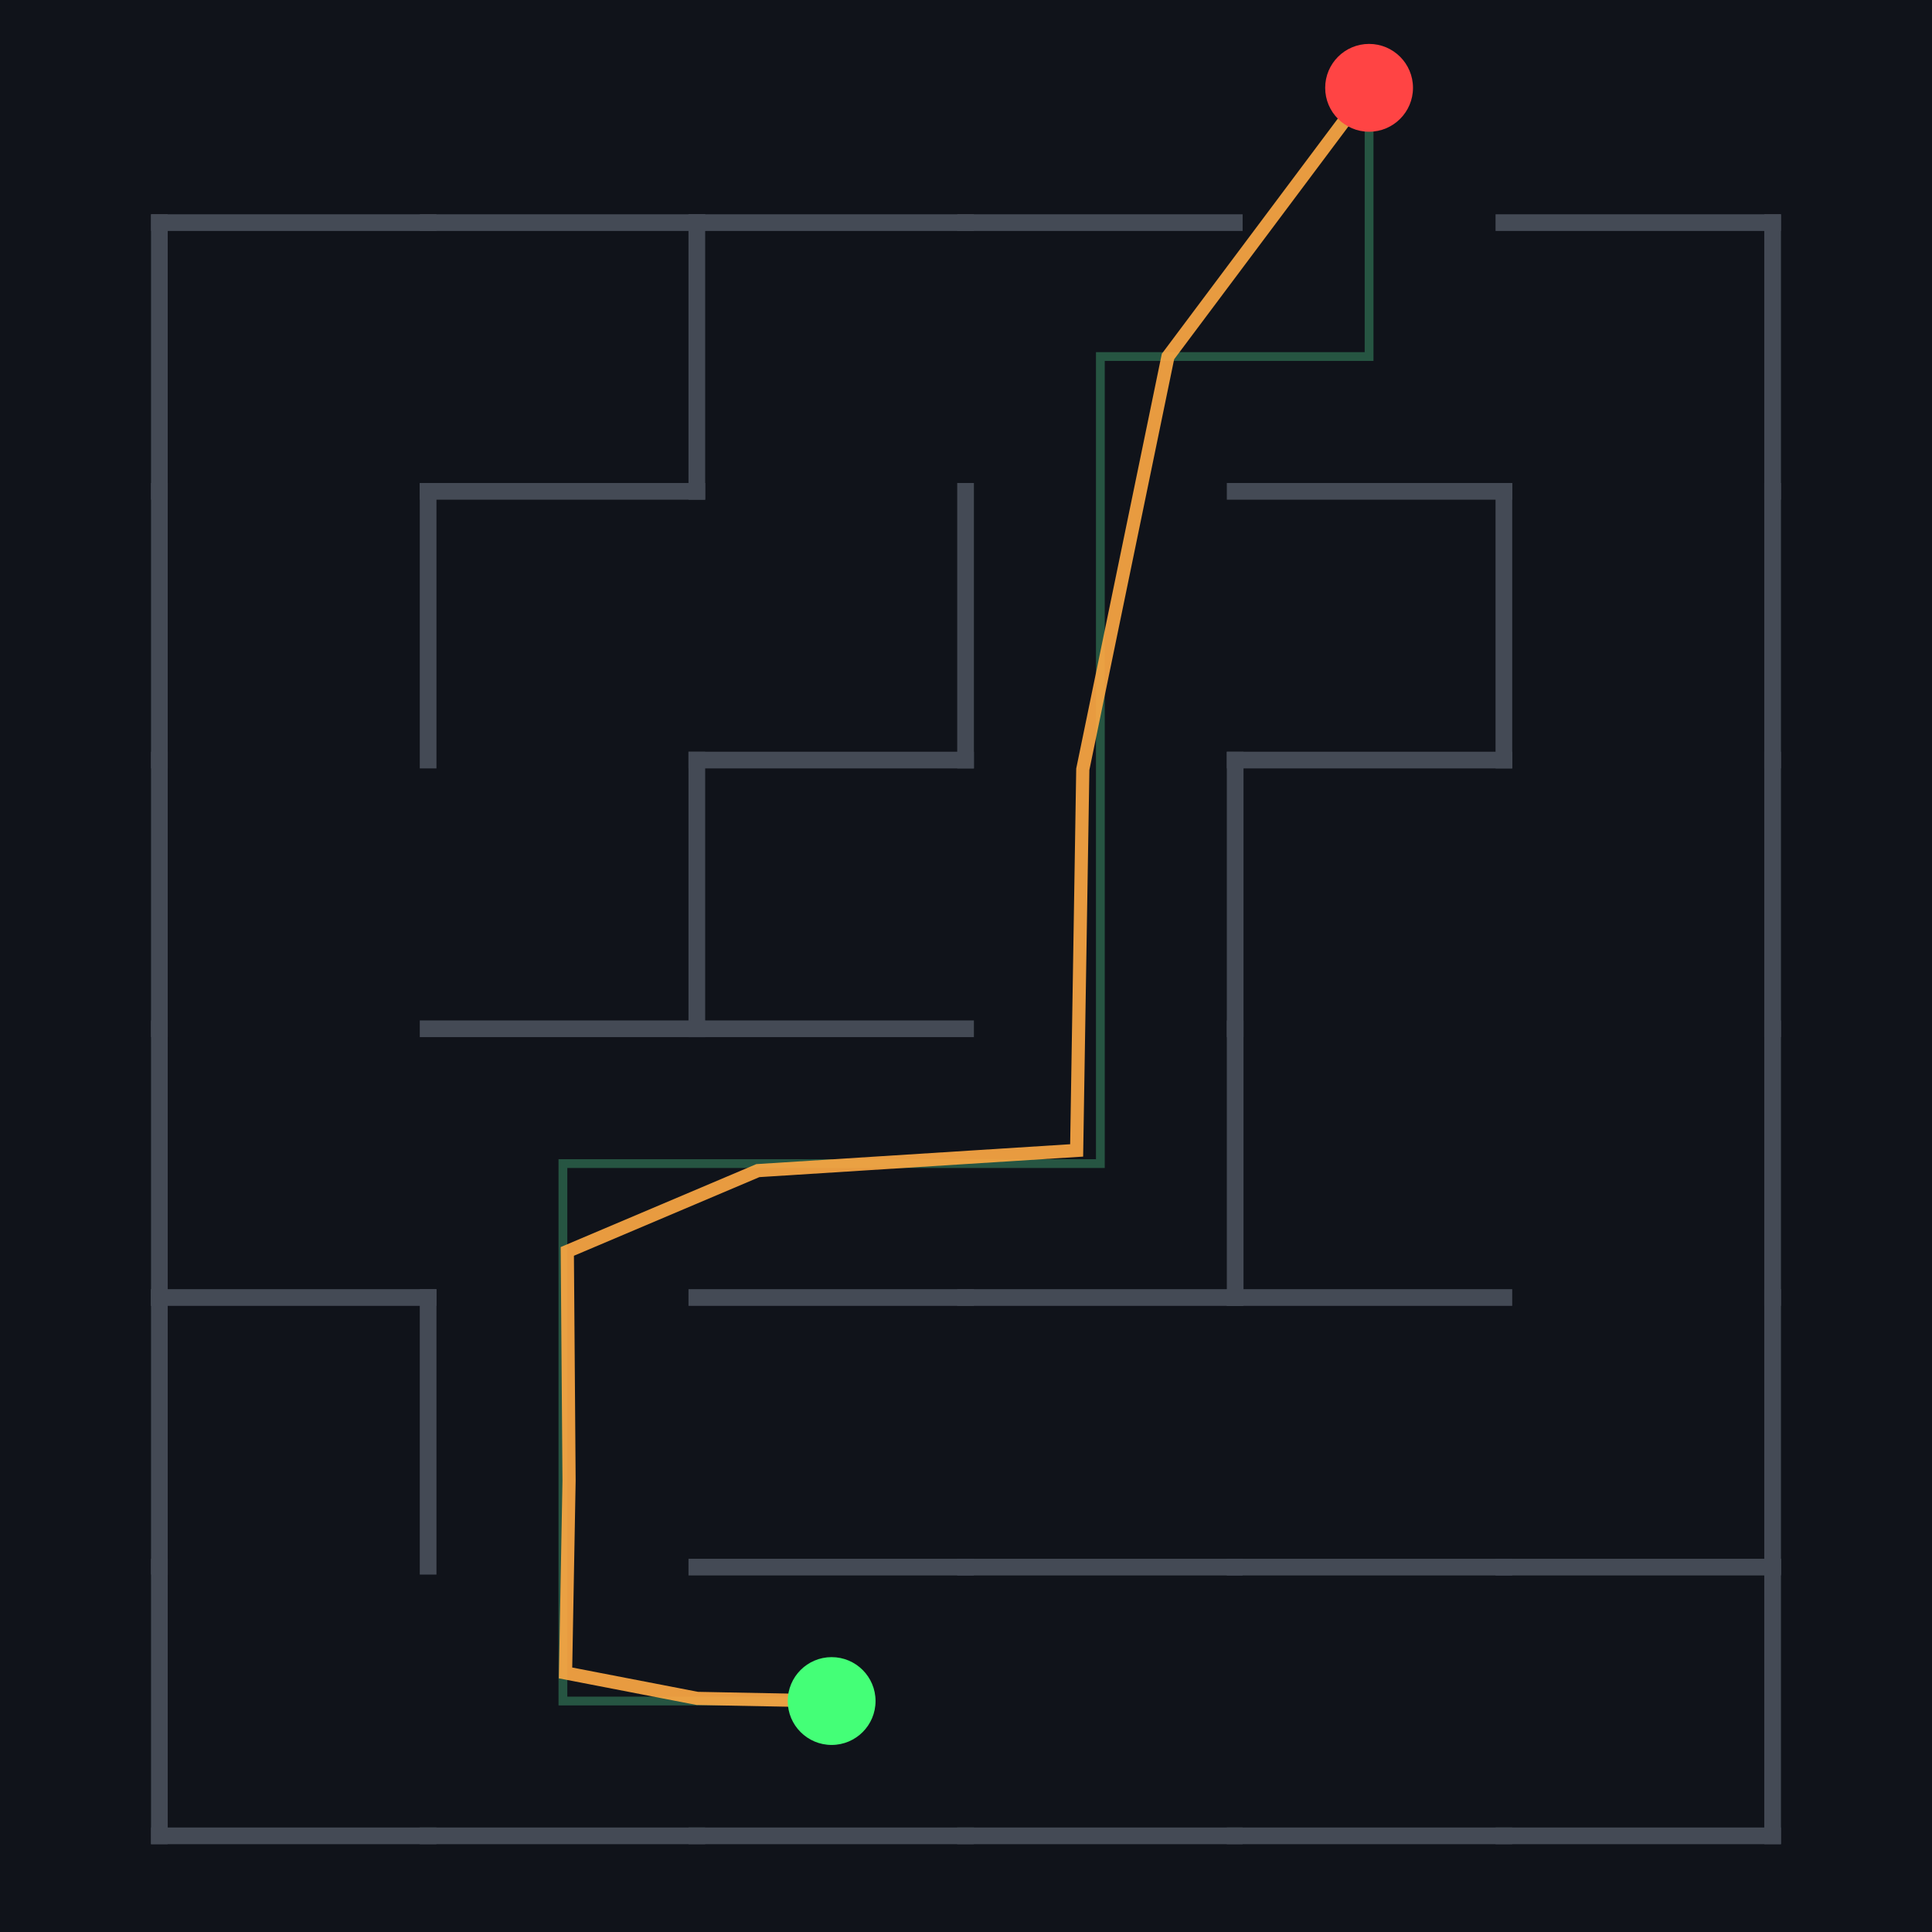
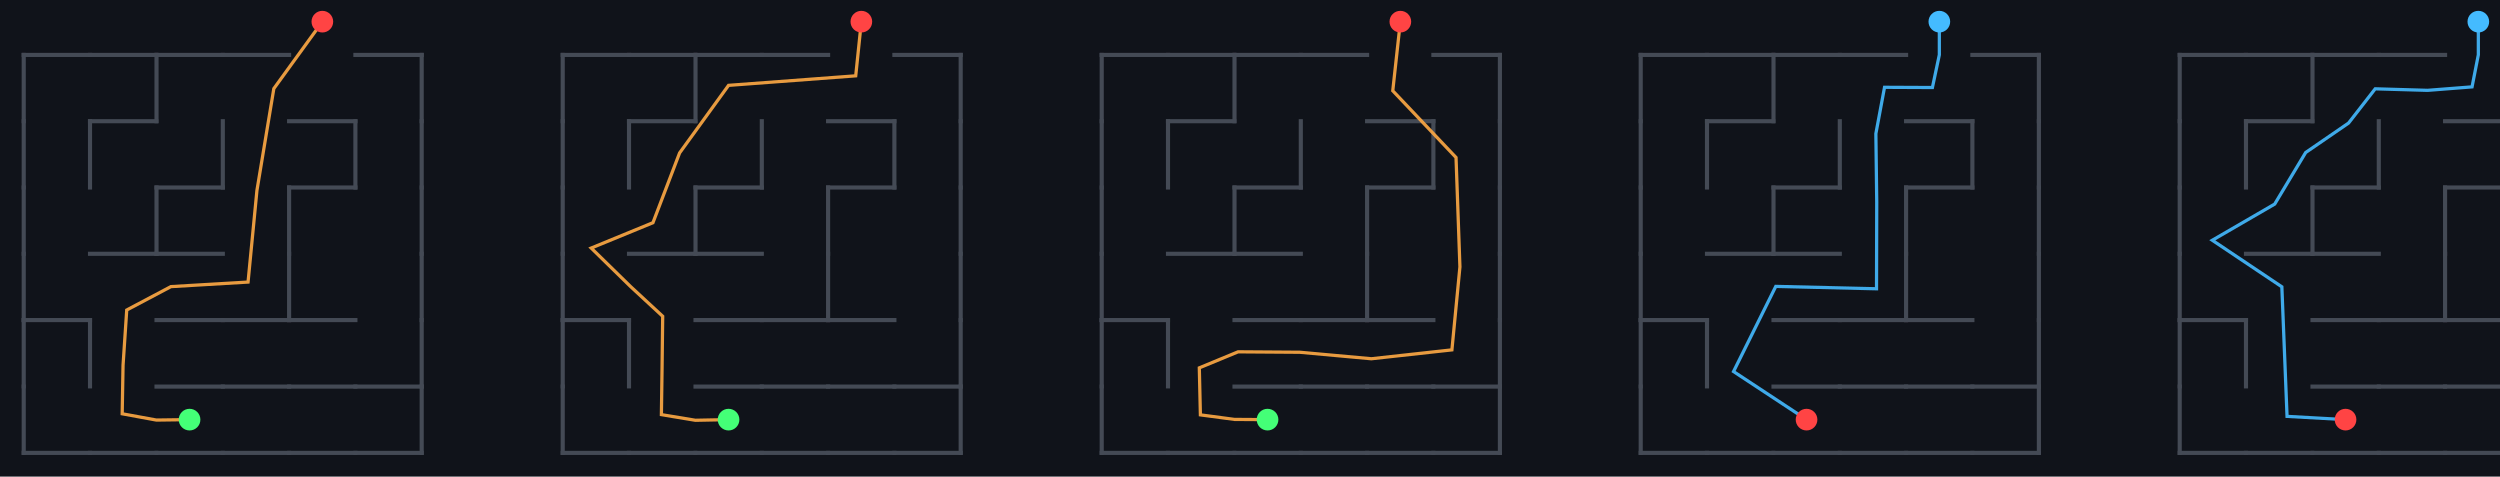
- <svg xmlns="http://www.w3.org/2000/svg" width="220" height="220" viewBox="0 0 220 220">
-   <rect x="0" y="0" width="220" height="220" fill="#10131a" />
-   <rect x="17.2" y="24.4" width="32.5" height="1.9" fill="#444a55" />
-   <rect x="47.8" y="24.4" width="32.5" height="1.9" fill="#444a55" />
-   <rect x="78.4" y="24.4" width="32.5" height="1.9" fill="#444a55" />
-   <rect x="109" y="24.4" width="32.5" height="1.9" fill="#444a55" />
-   <rect x="170.3" y="24.4" width="32.5" height="1.9" fill="#444a55" />
-   <rect x="47.8" y="55" width="32.5" height="1.9" fill="#444a55" />
-   <rect x="139.7" y="55" width="32.5" height="1.9" fill="#444a55" />
-   <rect x="78.4" y="85.6" width="32.5" height="1.9" fill="#444a55" />
-   <rect x="139.7" y="85.6" width="32.5" height="1.9" fill="#444a55" />
-   <rect x="47.8" y="116.2" width="32.5" height="1.9" fill="#444a55" />
-   <rect x="78.4" y="116.2" width="32.5" height="1.9" fill="#444a55" />
-   <rect x="17.2" y="146.8" width="32.5" height="1.9" fill="#444a55" />
-   <rect x="78.4" y="146.8" width="32.5" height="1.9" fill="#444a55" />
-   <rect x="109" y="146.8" width="32.5" height="1.9" fill="#444a55" />
-   <rect x="139.7" y="146.8" width="32.5" height="1.9" fill="#444a55" />
-   <rect x="78.4" y="177.5" width="32.5" height="1.9" fill="#444a55" />
-   <rect x="109" y="177.5" width="32.5" height="1.9" fill="#444a55" />
-   <rect x="139.7" y="177.5" width="32.5" height="1.9" fill="#444a55" />
-   <rect x="170.3" y="177.5" width="32.5" height="1.9" fill="#444a55" />
-   <rect x="17.2" y="208.1" width="32.5" height="1.9" fill="#444a55" />
-   <rect x="47.8" y="208.1" width="32.5" height="1.9" fill="#444a55" />
-   <rect x="78.4" y="208.1" width="32.5" height="1.9" fill="#444a55" />
-   <rect x="109" y="208.1" width="32.5" height="1.9" fill="#444a55" />
-   <rect x="139.7" y="208.1" width="32.5" height="1.9" fill="#444a55" />
-   <rect x="170.3" y="208.1" width="32.5" height="1.9" fill="#444a55" />
-   <rect x="17.2" y="24.4" width="1.9" height="32.5" fill="#444a55" />
-   <rect x="78.4" y="24.4" width="1.9" height="32.5" fill="#444a55" />
-   <rect x="200.9" y="24.4" width="1.9" height="32.5" fill="#444a55" />
-   <rect x="17.2" y="55" width="1.9" height="32.5" fill="#444a55" />
-   <rect x="47.8" y="55" width="1.9" height="32.5" fill="#444a55" />
-   <rect x="109" y="55" width="1.9" height="32.5" fill="#444a55" />
-   <rect x="170.3" y="55" width="1.9" height="32.5" fill="#444a55" />
-   <rect x="200.9" y="55" width="1.9" height="32.5" fill="#444a55" />
-   <rect x="17.2" y="85.6" width="1.9" height="32.5" fill="#444a55" />
-   <rect x="78.4" y="85.6" width="1.9" height="32.5" fill="#444a55" />
-   <rect x="139.7" y="85.6" width="1.9" height="32.5" fill="#444a55" />
-   <rect x="200.9" y="85.6" width="1.9" height="32.5" fill="#444a55" />
-   <rect x="17.2" y="116.2" width="1.9" height="32.5" fill="#444a55" />
-   <rect x="139.7" y="116.2" width="1.9" height="32.5" fill="#444a55" />
-   <rect x="200.9" y="116.2" width="1.9" height="32.5" fill="#444a55" />
-   <rect x="17.2" y="146.8" width="1.9" height="32.5" fill="#444a55" />
-   <rect x="47.8" y="146.8" width="1.9" height="32.5" fill="#444a55" />
-   <rect x="200.9" y="146.8" width="1.9" height="32.5" fill="#444a55" />
-   <rect x="17.2" y="177.5" width="1.9" height="32.5" fill="#444a55" />
-   <rect x="200.9" y="177.5" width="1.9" height="32.5" fill="#444a55" />
-   <polyline points="94.7,193.7 64.1,193.7 64.1,163.1 64.1,132.5 94.7,132.5 125.3,132.5 125.3,101.9 125.3,71.2 125.3,40.6 155.9,40.6 155.9,10" fill="none" stroke="#2e6b4f" stroke-width="1" stroke-opacity="0.75" />
-   <polyline points="94.7,193.7 79.4,193.4 64.4,190.5 64.8,168.6 64.6,142.5 86.3,133.3 122.6,131 123.3,87.6 133,40.6 155.9,10" fill="none" stroke="#ffaa44" stroke-width="1.5" stroke-opacity="0.9" />
-   <circle cx="94.7" cy="193.7" r="5" fill="#44ff77" />
-   <circle cx="155.9" cy="10" r="5" fill="#ff4444" />
+ <svg xmlns="http://www.w3.org/2000/svg" width="1154" height="220" viewBox="0 0 1154 220">
+   <rect x="0" y="0" width="1154" height="220" fill="#10131a" />
+   <rect x="10" y="24.4" width="32.5" height="1.9" fill="#444a55" />
+   <rect x="40.6" y="24.4" width="32.5" height="1.9" fill="#444a55" />
+   <rect x="71.3" y="24.4" width="32.5" height="1.9" fill="#444a55" />
+   <rect x="101.9" y="24.4" width="32.5" height="1.9" fill="#444a55" />
+   <rect x="163.1" y="24.4" width="32.5" height="1.9" fill="#444a55" />
+   <rect x="40.6" y="55" width="32.5" height="1.9" fill="#444a55" />
+   <rect x="132.5" y="55" width="32.5" height="1.9" fill="#444a55" />
+   <rect x="71.3" y="85.6" width="32.5" height="1.9" fill="#444a55" />
+   <rect x="132.5" y="85.6" width="32.5" height="1.9" fill="#444a55" />
+   <rect x="40.6" y="116.2" width="32.5" height="1.9" fill="#444a55" />
+   <rect x="71.3" y="116.2" width="32.5" height="1.9" fill="#444a55" />
+   <rect x="10" y="146.8" width="32.5" height="1.9" fill="#444a55" />
+   <rect x="71.3" y="146.8" width="32.5" height="1.9" fill="#444a55" />
+   <rect x="101.9" y="146.8" width="32.5" height="1.9" fill="#444a55" />
+   <rect x="132.5" y="146.8" width="32.5" height="1.9" fill="#444a55" />
+   <rect x="71.3" y="177.5" width="32.5" height="1.9" fill="#444a55" />
+   <rect x="101.9" y="177.5" width="32.5" height="1.9" fill="#444a55" />
+   <rect x="132.5" y="177.5" width="32.5" height="1.9" fill="#444a55" />
+   <rect x="163.1" y="177.5" width="32.5" height="1.9" fill="#444a55" />
+   <rect x="10" y="208.1" width="32.5" height="1.9" fill="#444a55" />
+   <rect x="40.6" y="208.1" width="32.5" height="1.9" fill="#444a55" />
+   <rect x="71.3" y="208.1" width="32.5" height="1.9" fill="#444a55" />
+   <rect x="101.9" y="208.1" width="32.5" height="1.9" fill="#444a55" />
+   <rect x="132.5" y="208.1" width="32.5" height="1.9" fill="#444a55" />
+   <rect x="163.1" y="208.1" width="32.5" height="1.9" fill="#444a55" />
+   <rect x="10" y="24.4" width="1.9" height="32.5" fill="#444a55" />
+   <rect x="71.3" y="24.4" width="1.9" height="32.5" fill="#444a55" />
+   <rect x="193.7" y="24.4" width="1.9" height="32.5" fill="#444a55" />
+   <rect x="10" y="55" width="1.9" height="32.5" fill="#444a55" />
+   <rect x="40.6" y="55" width="1.9" height="32.5" fill="#444a55" />
+   <rect x="101.9" y="55" width="1.9" height="32.5" fill="#444a55" />
+   <rect x="163.1" y="55" width="1.9" height="32.5" fill="#444a55" />
+   <rect x="193.7" y="55" width="1.9" height="32.5" fill="#444a55" />
+   <rect x="10" y="85.6" width="1.9" height="32.5" fill="#444a55" />
+   <rect x="71.3" y="85.6" width="1.9" height="32.5" fill="#444a55" />
+   <rect x="132.5" y="85.6" width="1.9" height="32.5" fill="#444a55" />
+   <rect x="193.7" y="85.6" width="1.9" height="32.5" fill="#444a55" />
+   <rect x="10" y="116.2" width="1.9" height="32.5" fill="#444a55" />
+   <rect x="132.5" y="116.2" width="1.9" height="32.5" fill="#444a55" />
+   <rect x="193.7" y="116.2" width="1.9" height="32.5" fill="#444a55" />
+   <rect x="10" y="146.8" width="1.9" height="32.5" fill="#444a55" />
+   <rect x="40.6" y="146.8" width="1.9" height="32.5" fill="#444a55" />
+   <rect x="193.7" y="146.8" width="1.9" height="32.5" fill="#444a55" />
+   <rect x="10" y="177.5" width="1.9" height="32.5" fill="#444a55" />
+   <rect x="193.7" y="177.5" width="1.9" height="32.5" fill="#444a55" />
+   <polyline points="87.5,193.7 72.2,193.9 56.4,191 56.8,168.6 58.5,143.1 78.9,132.3 114.5,130.2 118.6,87.9 126.4,40.9 148.8,10" fill="none" stroke="#ffaa44" stroke-width="1.5" stroke-opacity="0.9" />
+   <circle cx="87.5" cy="193.7" r="5" fill="#44ff77" />
+   <circle cx="148.8" cy="10" r="5" fill="#ff4444" />
+   <rect x="258.8" y="24.4" width="32.5" height="1.9" fill="#444a55" />
+   <rect x="289.4" y="24.4" width="32.5" height="1.9" fill="#444a55" />
+   <rect x="320.1" y="24.4" width="32.5" height="1.9" fill="#444a55" />
+   <rect x="350.7" y="24.4" width="32.5" height="1.9" fill="#444a55" />
+   <rect x="411.9" y="24.4" width="32.5" height="1.9" fill="#444a55" />
+   <rect x="289.4" y="55" width="32.5" height="1.9" fill="#444a55" />
+   <rect x="381.3" y="55" width="32.5" height="1.9" fill="#444a55" />
+   <rect x="320.1" y="85.6" width="32.5" height="1.9" fill="#444a55" />
+   <rect x="381.3" y="85.6" width="32.5" height="1.9" fill="#444a55" />
+   <rect x="289.4" y="116.2" width="32.5" height="1.9" fill="#444a55" />
+   <rect x="320.1" y="116.2" width="32.5" height="1.9" fill="#444a55" />
+   <rect x="258.8" y="146.8" width="32.5" height="1.9" fill="#444a55" />
+   <rect x="320.1" y="146.8" width="32.5" height="1.9" fill="#444a55" />
+   <rect x="350.7" y="146.8" width="32.5" height="1.9" fill="#444a55" />
+   <rect x="381.3" y="146.8" width="32.5" height="1.9" fill="#444a55" />
+   <rect x="320.1" y="177.5" width="32.5" height="1.9" fill="#444a55" />
+   <rect x="350.7" y="177.5" width="32.5" height="1.9" fill="#444a55" />
+   <rect x="381.3" y="177.5" width="32.5" height="1.9" fill="#444a55" />
+   <rect x="411.9" y="177.5" width="32.5" height="1.9" fill="#444a55" />
+   <rect x="258.8" y="208.1" width="32.5" height="1.9" fill="#444a55" />
+   <rect x="289.4" y="208.1" width="32.5" height="1.9" fill="#444a55" />
+   <rect x="320.1" y="208.1" width="32.5" height="1.9" fill="#444a55" />
+   <rect x="350.7" y="208.1" width="32.5" height="1.9" fill="#444a55" />
+   <rect x="381.3" y="208.1" width="32.5" height="1.9" fill="#444a55" />
+   <rect x="411.9" y="208.1" width="32.5" height="1.9" fill="#444a55" />
+   <rect x="258.8" y="24.4" width="1.9" height="32.5" fill="#444a55" />
+   <rect x="320.1" y="24.4" width="1.9" height="32.5" fill="#444a55" />
+   <rect x="442.5" y="24.4" width="1.9" height="32.5" fill="#444a55" />
+   <rect x="258.8" y="55" width="1.9" height="32.5" fill="#444a55" />
+   <rect x="289.4" y="55" width="1.9" height="32.5" fill="#444a55" />
+   <rect x="350.7" y="55" width="1.9" height="32.5" fill="#444a55" />
+   <rect x="411.9" y="55" width="1.9" height="32.5" fill="#444a55" />
+   <rect x="442.5" y="55" width="1.9" height="32.5" fill="#444a55" />
+   <rect x="258.8" y="85.6" width="1.9" height="32.5" fill="#444a55" />
+   <rect x="320.1" y="85.6" width="1.9" height="32.5" fill="#444a55" />
+   <rect x="381.3" y="85.6" width="1.9" height="32.5" fill="#444a55" />
+   <rect x="442.5" y="85.6" width="1.9" height="32.5" fill="#444a55" />
+   <rect x="258.8" y="116.2" width="1.9" height="32.5" fill="#444a55" />
+   <rect x="381.3" y="116.2" width="1.9" height="32.5" fill="#444a55" />
+   <rect x="442.5" y="116.2" width="1.9" height="32.5" fill="#444a55" />
+   <rect x="258.8" y="146.8" width="1.9" height="32.5" fill="#444a55" />
+   <rect x="289.4" y="146.8" width="1.9" height="32.5" fill="#444a55" />
+   <rect x="442.5" y="146.8" width="1.9" height="32.5" fill="#444a55" />
+   <rect x="258.8" y="177.5" width="1.9" height="32.5" fill="#444a55" />
+   <rect x="442.5" y="177.5" width="1.9" height="32.5" fill="#444a55" />
+   <polyline points="336.3,193.7 321,194 305.3,191.4 305.6,170.3 305.9,146 291.1,132.3 272.9,114.5 301.4,102.8 313.7,70.6 336.3,39.4 395,35 397.6,10" fill="none" stroke="#ffaa44" stroke-width="1.5" stroke-opacity="0.9" />
+   <circle cx="336.3" cy="193.7" r="5" fill="#44ff77" />
+   <circle cx="397.6" cy="10" r="5" fill="#ff4444" />
+   <rect x="507.6" y="24.4" width="32.5" height="1.9" fill="#444a55" />
+   <rect x="538.2" y="24.4" width="32.5" height="1.9" fill="#444a55" />
+   <rect x="568.9" y="24.4" width="32.5" height="1.9" fill="#444a55" />
+   <rect x="599.5" y="24.4" width="32.5" height="1.9" fill="#444a55" />
+   <rect x="660.7" y="24.4" width="32.5" height="1.9" fill="#444a55" />
+   <rect x="538.2" y="55" width="32.5" height="1.9" fill="#444a55" />
+   <rect x="630.1" y="55" width="32.5" height="1.9" fill="#444a55" />
+   <rect x="568.9" y="85.6" width="32.5" height="1.9" fill="#444a55" />
+   <rect x="630.1" y="85.6" width="32.5" height="1.9" fill="#444a55" />
+   <rect x="538.2" y="116.2" width="32.5" height="1.9" fill="#444a55" />
+   <rect x="568.9" y="116.2" width="32.5" height="1.9" fill="#444a55" />
+   <rect x="507.6" y="146.8" width="32.5" height="1.9" fill="#444a55" />
+   <rect x="568.9" y="146.8" width="32.5" height="1.9" fill="#444a55" />
+   <rect x="599.5" y="146.8" width="32.5" height="1.9" fill="#444a55" />
+   <rect x="630.1" y="146.8" width="32.5" height="1.9" fill="#444a55" />
+   <rect x="568.9" y="177.5" width="32.5" height="1.9" fill="#444a55" />
+   <rect x="599.5" y="177.5" width="32.5" height="1.9" fill="#444a55" />
+   <rect x="630.1" y="177.5" width="32.5" height="1.9" fill="#444a55" />
+   <rect x="660.7" y="177.5" width="32.5" height="1.9" fill="#444a55" />
+   <rect x="507.6" y="208.1" width="32.5" height="1.9" fill="#444a55" />
+   <rect x="538.2" y="208.1" width="32.5" height="1.9" fill="#444a55" />
+   <rect x="568.9" y="208.1" width="32.5" height="1.9" fill="#444a55" />
+   <rect x="599.5" y="208.1" width="32.5" height="1.9" fill="#444a55" />
+   <rect x="630.1" y="208.1" width="32.5" height="1.9" fill="#444a55" />
+   <rect x="660.7" y="208.1" width="32.5" height="1.9" fill="#444a55" />
+   <rect x="507.6" y="24.4" width="1.9" height="32.5" fill="#444a55" />
+   <rect x="568.9" y="24.4" width="1.9" height="32.5" fill="#444a55" />
+   <rect x="691.4" y="24.4" width="1.9" height="32.5" fill="#444a55" />
+   <rect x="507.6" y="55" width="1.9" height="32.5" fill="#444a55" />
+   <rect x="538.2" y="55" width="1.9" height="32.5" fill="#444a55" />
+   <rect x="599.5" y="55" width="1.9" height="32.5" fill="#444a55" />
+   <rect x="660.7" y="55" width="1.9" height="32.5" fill="#444a55" />
+   <rect x="691.4" y="55" width="1.9" height="32.5" fill="#444a55" />
+   <rect x="507.6" y="85.6" width="1.9" height="32.5" fill="#444a55" />
+   <rect x="568.9" y="85.6" width="1.9" height="32.5" fill="#444a55" />
+   <rect x="630.1" y="85.6" width="1.9" height="32.5" fill="#444a55" />
+   <rect x="691.4" y="85.6" width="1.9" height="32.5" fill="#444a55" />
+   <rect x="507.6" y="116.2" width="1.9" height="32.5" fill="#444a55" />
+   <rect x="630.1" y="116.2" width="1.9" height="32.5" fill="#444a55" />
+   <rect x="691.4" y="116.2" width="1.9" height="32.5" fill="#444a55" />
+   <rect x="507.6" y="146.8" width="1.9" height="32.5" fill="#444a55" />
+   <rect x="538.2" y="146.8" width="1.9" height="32.5" fill="#444a55" />
+   <rect x="691.4" y="146.8" width="1.9" height="32.5" fill="#444a55" />
+   <rect x="507.6" y="177.5" width="1.9" height="32.5" fill="#444a55" />
+   <rect x="691.4" y="177.5" width="1.9" height="32.5" fill="#444a55" />
+   <polyline points="585.1,193.7 569.8,193.6 554.1,191.5 553.6,169.8 571.5,162.4 600,162.6 633,165.6 670.2,161.5 673.9,123.2 672.1,72.7 642.9,41.9 646.4,10" fill="none" stroke="#ffaa44" stroke-width="1.5" stroke-opacity="0.9" />
+   <circle cx="585.1" cy="193.7" r="5" fill="#44ff77" />
+   <circle cx="646.4" cy="10" r="5" fill="#ff4444" />
+   <rect x="756.4" y="24.4" width="32.5" height="1.9" fill="#444a55" />
+   <rect x="787" y="24.4" width="32.5" height="1.9" fill="#444a55" />
+   <rect x="817.7" y="24.4" width="32.5" height="1.9" fill="#444a55" />
+   <rect x="848.3" y="24.4" width="32.5" height="1.9" fill="#444a55" />
+   <rect x="909.5" y="24.4" width="32.5" height="1.9" fill="#444a55" />
+   <rect x="787" y="55" width="32.5" height="1.9" fill="#444a55" />
+   <rect x="878.9" y="55" width="32.5" height="1.9" fill="#444a55" />
+   <rect x="817.7" y="85.6" width="32.5" height="1.9" fill="#444a55" />
+   <rect x="878.9" y="85.6" width="32.5" height="1.9" fill="#444a55" />
+   <rect x="787" y="116.2" width="32.5" height="1.9" fill="#444a55" />
+   <rect x="817.7" y="116.2" width="32.5" height="1.9" fill="#444a55" />
+   <rect x="756.4" y="146.8" width="32.5" height="1.9" fill="#444a55" />
+   <rect x="817.7" y="146.8" width="32.5" height="1.9" fill="#444a55" />
+   <rect x="848.3" y="146.8" width="32.5" height="1.9" fill="#444a55" />
+   <rect x="878.9" y="146.8" width="32.5" height="1.9" fill="#444a55" />
+   <rect x="817.7" y="177.5" width="32.5" height="1.9" fill="#444a55" />
+   <rect x="848.3" y="177.5" width="32.5" height="1.9" fill="#444a55" />
+   <rect x="878.9" y="177.5" width="32.5" height="1.9" fill="#444a55" />
+   <rect x="909.5" y="177.5" width="32.5" height="1.9" fill="#444a55" />
+   <rect x="756.4" y="208.1" width="32.5" height="1.9" fill="#444a55" />
+   <rect x="787" y="208.1" width="32.5" height="1.9" fill="#444a55" />
+   <rect x="817.7" y="208.1" width="32.5" height="1.9" fill="#444a55" />
+   <rect x="848.3" y="208.1" width="32.5" height="1.9" fill="#444a55" />
+   <rect x="878.9" y="208.1" width="32.5" height="1.9" fill="#444a55" />
+   <rect x="909.5" y="208.1" width="32.5" height="1.9" fill="#444a55" />
+   <rect x="756.4" y="24.4" width="1.9" height="32.5" fill="#444a55" />
+   <rect x="817.7" y="24.4" width="1.9" height="32.5" fill="#444a55" />
+   <rect x="940.2" y="24.4" width="1.9" height="32.5" fill="#444a55" />
+   <rect x="756.4" y="55" width="1.9" height="32.5" fill="#444a55" />
+   <rect x="787" y="55" width="1.9" height="32.5" fill="#444a55" />
+   <rect x="848.3" y="55" width="1.9" height="32.5" fill="#444a55" />
+   <rect x="909.5" y="55" width="1.9" height="32.5" fill="#444a55" />
+   <rect x="940.2" y="55" width="1.9" height="32.5" fill="#444a55" />
+   <rect x="756.4" y="85.6" width="1.9" height="32.5" fill="#444a55" />
+   <rect x="817.7" y="85.6" width="1.9" height="32.5" fill="#444a55" />
+   <rect x="878.9" y="85.6" width="1.9" height="32.5" fill="#444a55" />
+   <rect x="940.2" y="85.6" width="1.9" height="32.5" fill="#444a55" />
+   <rect x="756.4" y="116.2" width="1.9" height="32.5" fill="#444a55" />
+   <rect x="878.9" y="116.2" width="1.9" height="32.5" fill="#444a55" />
+   <rect x="940.2" y="116.2" width="1.9" height="32.5" fill="#444a55" />
+   <rect x="756.4" y="146.8" width="1.9" height="32.5" fill="#444a55" />
+   <rect x="787" y="146.8" width="1.9" height="32.5" fill="#444a55" />
+   <rect x="940.2" y="146.8" width="1.9" height="32.5" fill="#444a55" />
+   <rect x="756.4" y="177.5" width="1.9" height="32.5" fill="#444a55" />
+   <rect x="940.2" y="177.5" width="1.9" height="32.5" fill="#444a55" />
+   <polyline points="895.2,10 895.2,25.3 892,40.4 869.9,40.3 865.9,61.7 866.3,93.3 866.2,133.3 819.7,132.2 800.2,171.5 833.9,193.7" fill="none" stroke="#44bbff" stroke-width="1.5" stroke-opacity="0.9" />
+   <circle cx="895.2" cy="10" r="5" fill="#44bbff" />
+   <circle cx="833.9" cy="193.7" r="5" fill="#ff4444" />
+   <rect x="1005.2" y="24.4" width="32.5" height="1.9" fill="#444a55" />
+   <rect x="1035.8" y="24.4" width="32.5" height="1.9" fill="#444a55" />
+   <rect x="1066.5" y="24.4" width="32.5" height="1.9" fill="#444a55" />
+   <rect x="1097.1" y="24.4" width="32.5" height="1.9" fill="#444a55" />
+   <rect x="1158.3" y="24.4" width="32.5" height="1.9" fill="#444a55" />
+   <rect x="1035.8" y="55" width="32.5" height="1.9" fill="#444a55" />
+   <rect x="1127.7" y="55" width="32.5" height="1.9" fill="#444a55" />
+   <rect x="1066.5" y="85.6" width="32.5" height="1.9" fill="#444a55" />
+   <rect x="1127.7" y="85.6" width="32.5" height="1.9" fill="#444a55" />
+   <rect x="1035.8" y="116.2" width="32.5" height="1.9" fill="#444a55" />
+   <rect x="1066.5" y="116.2" width="32.5" height="1.9" fill="#444a55" />
+   <rect x="1005.2" y="146.8" width="32.5" height="1.9" fill="#444a55" />
+   <rect x="1066.5" y="146.8" width="32.5" height="1.9" fill="#444a55" />
+   <rect x="1097.1" y="146.8" width="32.5" height="1.9" fill="#444a55" />
+   <rect x="1127.7" y="146.8" width="32.5" height="1.9" fill="#444a55" />
+   <rect x="1066.5" y="177.5" width="32.5" height="1.9" fill="#444a55" />
+   <rect x="1097.1" y="177.5" width="32.5" height="1.9" fill="#444a55" />
+   <rect x="1127.7" y="177.5" width="32.5" height="1.9" fill="#444a55" />
+   <rect x="1158.3" y="177.5" width="32.5" height="1.9" fill="#444a55" />
+   <rect x="1005.2" y="208.1" width="32.5" height="1.9" fill="#444a55" />
+   <rect x="1035.8" y="208.1" width="32.5" height="1.9" fill="#444a55" />
+   <rect x="1066.5" y="208.1" width="32.5" height="1.9" fill="#444a55" />
+   <rect x="1097.1" y="208.1" width="32.5" height="1.9" fill="#444a55" />
+   <rect x="1127.7" y="208.1" width="32.5" height="1.9" fill="#444a55" />
+   <rect x="1158.3" y="208.1" width="32.5" height="1.9" fill="#444a55" />
+   <rect x="1005.2" y="24.4" width="1.9" height="32.5" fill="#444a55" />
+   <rect x="1066.5" y="24.4" width="1.9" height="32.5" fill="#444a55" />
+   <rect x="1189" y="24.4" width="1.9" height="32.5" fill="#444a55" />
+   <rect x="1005.2" y="55" width="1.9" height="32.5" fill="#444a55" />
+   <rect x="1035.8" y="55" width="1.9" height="32.5" fill="#444a55" />
+   <rect x="1097.1" y="55" width="1.9" height="32.5" fill="#444a55" />
+   <rect x="1158.3" y="55" width="1.9" height="32.5" fill="#444a55" />
+   <rect x="1189" y="55" width="1.9" height="32.5" fill="#444a55" />
+   <rect x="1005.2" y="85.6" width="1.9" height="32.5" fill="#444a55" />
+   <rect x="1066.5" y="85.6" width="1.9" height="32.5" fill="#444a55" />
+   <rect x="1127.7" y="85.6" width="1.9" height="32.5" fill="#444a55" />
+   <rect x="1189" y="85.6" width="1.9" height="32.5" fill="#444a55" />
+   <rect x="1005.2" y="116.2" width="1.9" height="32.5" fill="#444a55" />
+   <rect x="1127.7" y="116.2" width="1.9" height="32.5" fill="#444a55" />
+   <rect x="1189" y="116.2" width="1.9" height="32.5" fill="#444a55" />
+   <rect x="1005.2" y="146.8" width="1.9" height="32.5" fill="#444a55" />
+   <rect x="1035.8" y="146.8" width="1.9" height="32.5" fill="#444a55" />
+   <rect x="1189" y="146.8" width="1.9" height="32.5" fill="#444a55" />
+   <rect x="1005.2" y="177.5" width="1.9" height="32.5" fill="#444a55" />
+   <rect x="1189" y="177.5" width="1.9" height="32.5" fill="#444a55" />
+   <polyline points="1144,10 1144,25.3 1141.1,40.1 1120.6,41.7 1096.4,41 1084.1,56.8 1064.3,70.4 1050,94.2 1021.2,110.9 1053.3,132.4 1055.7,192.2 1082.7,193.7" fill="none" stroke="#44bbff" stroke-width="1.5" stroke-opacity="0.9" />
+   <circle cx="1144" cy="10" r="5" fill="#44bbff" />
+   <circle cx="1082.7" cy="193.7" r="5" fill="#ff4444" />
</svg>
